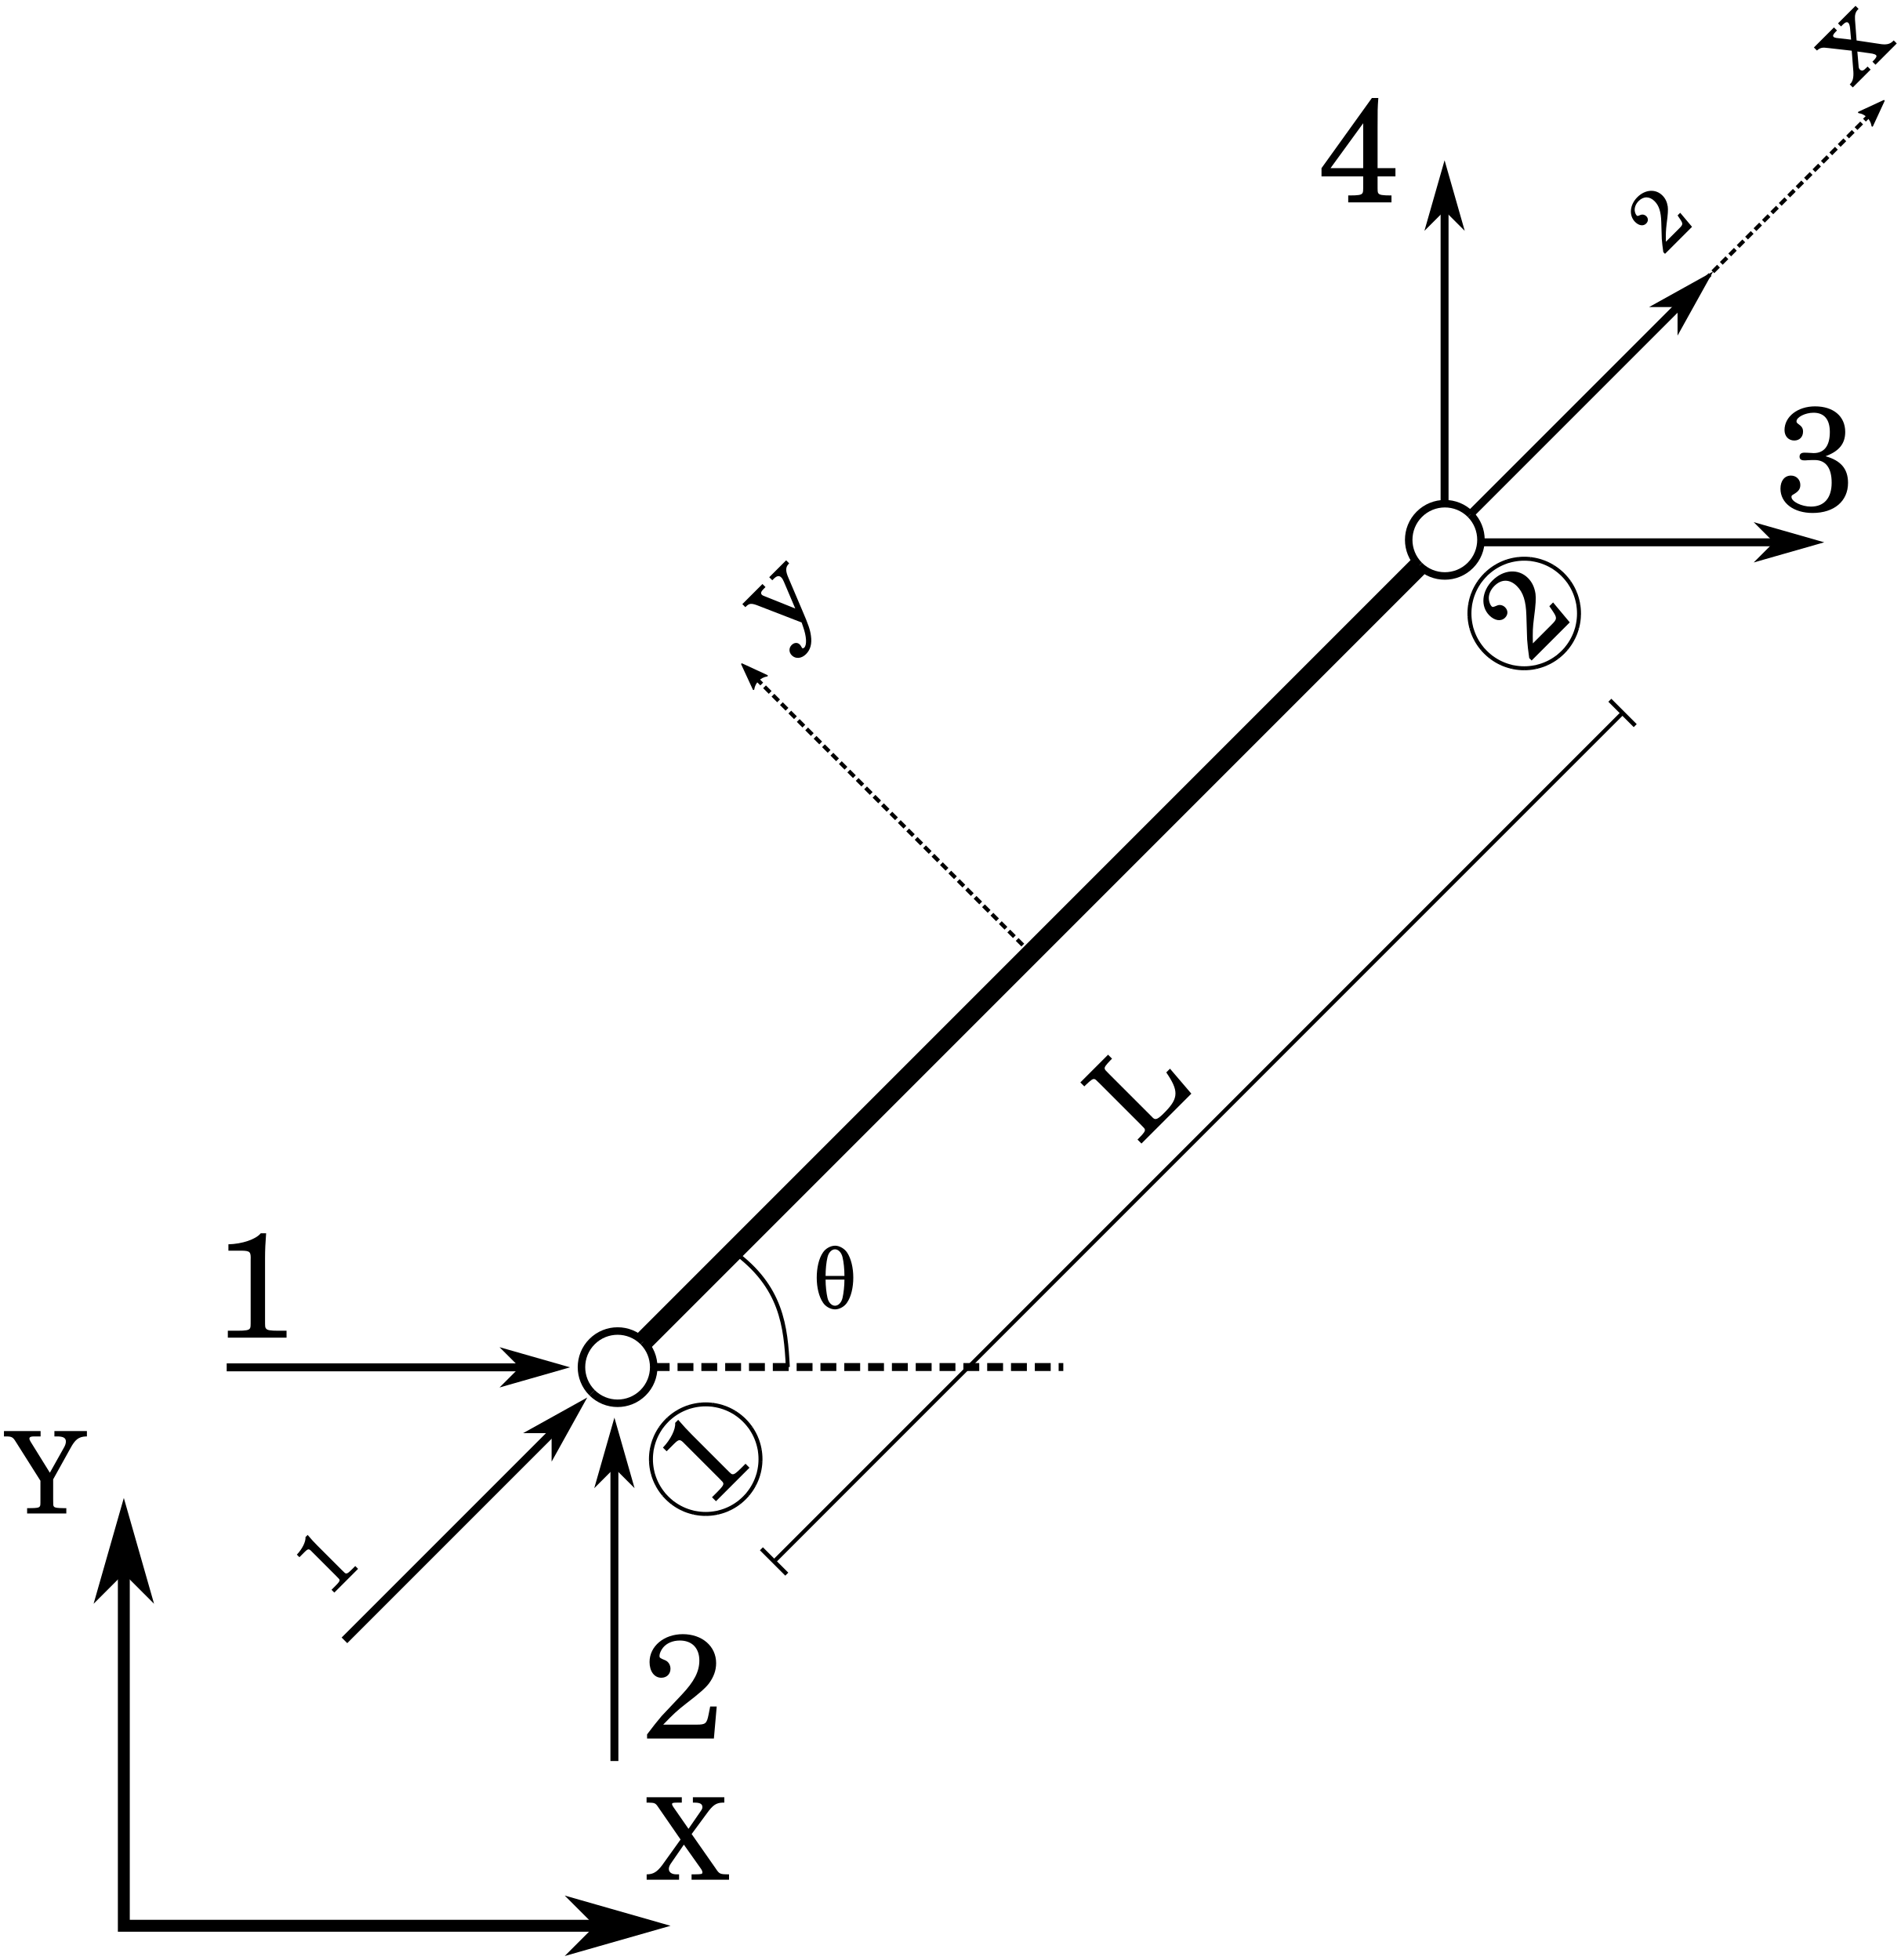
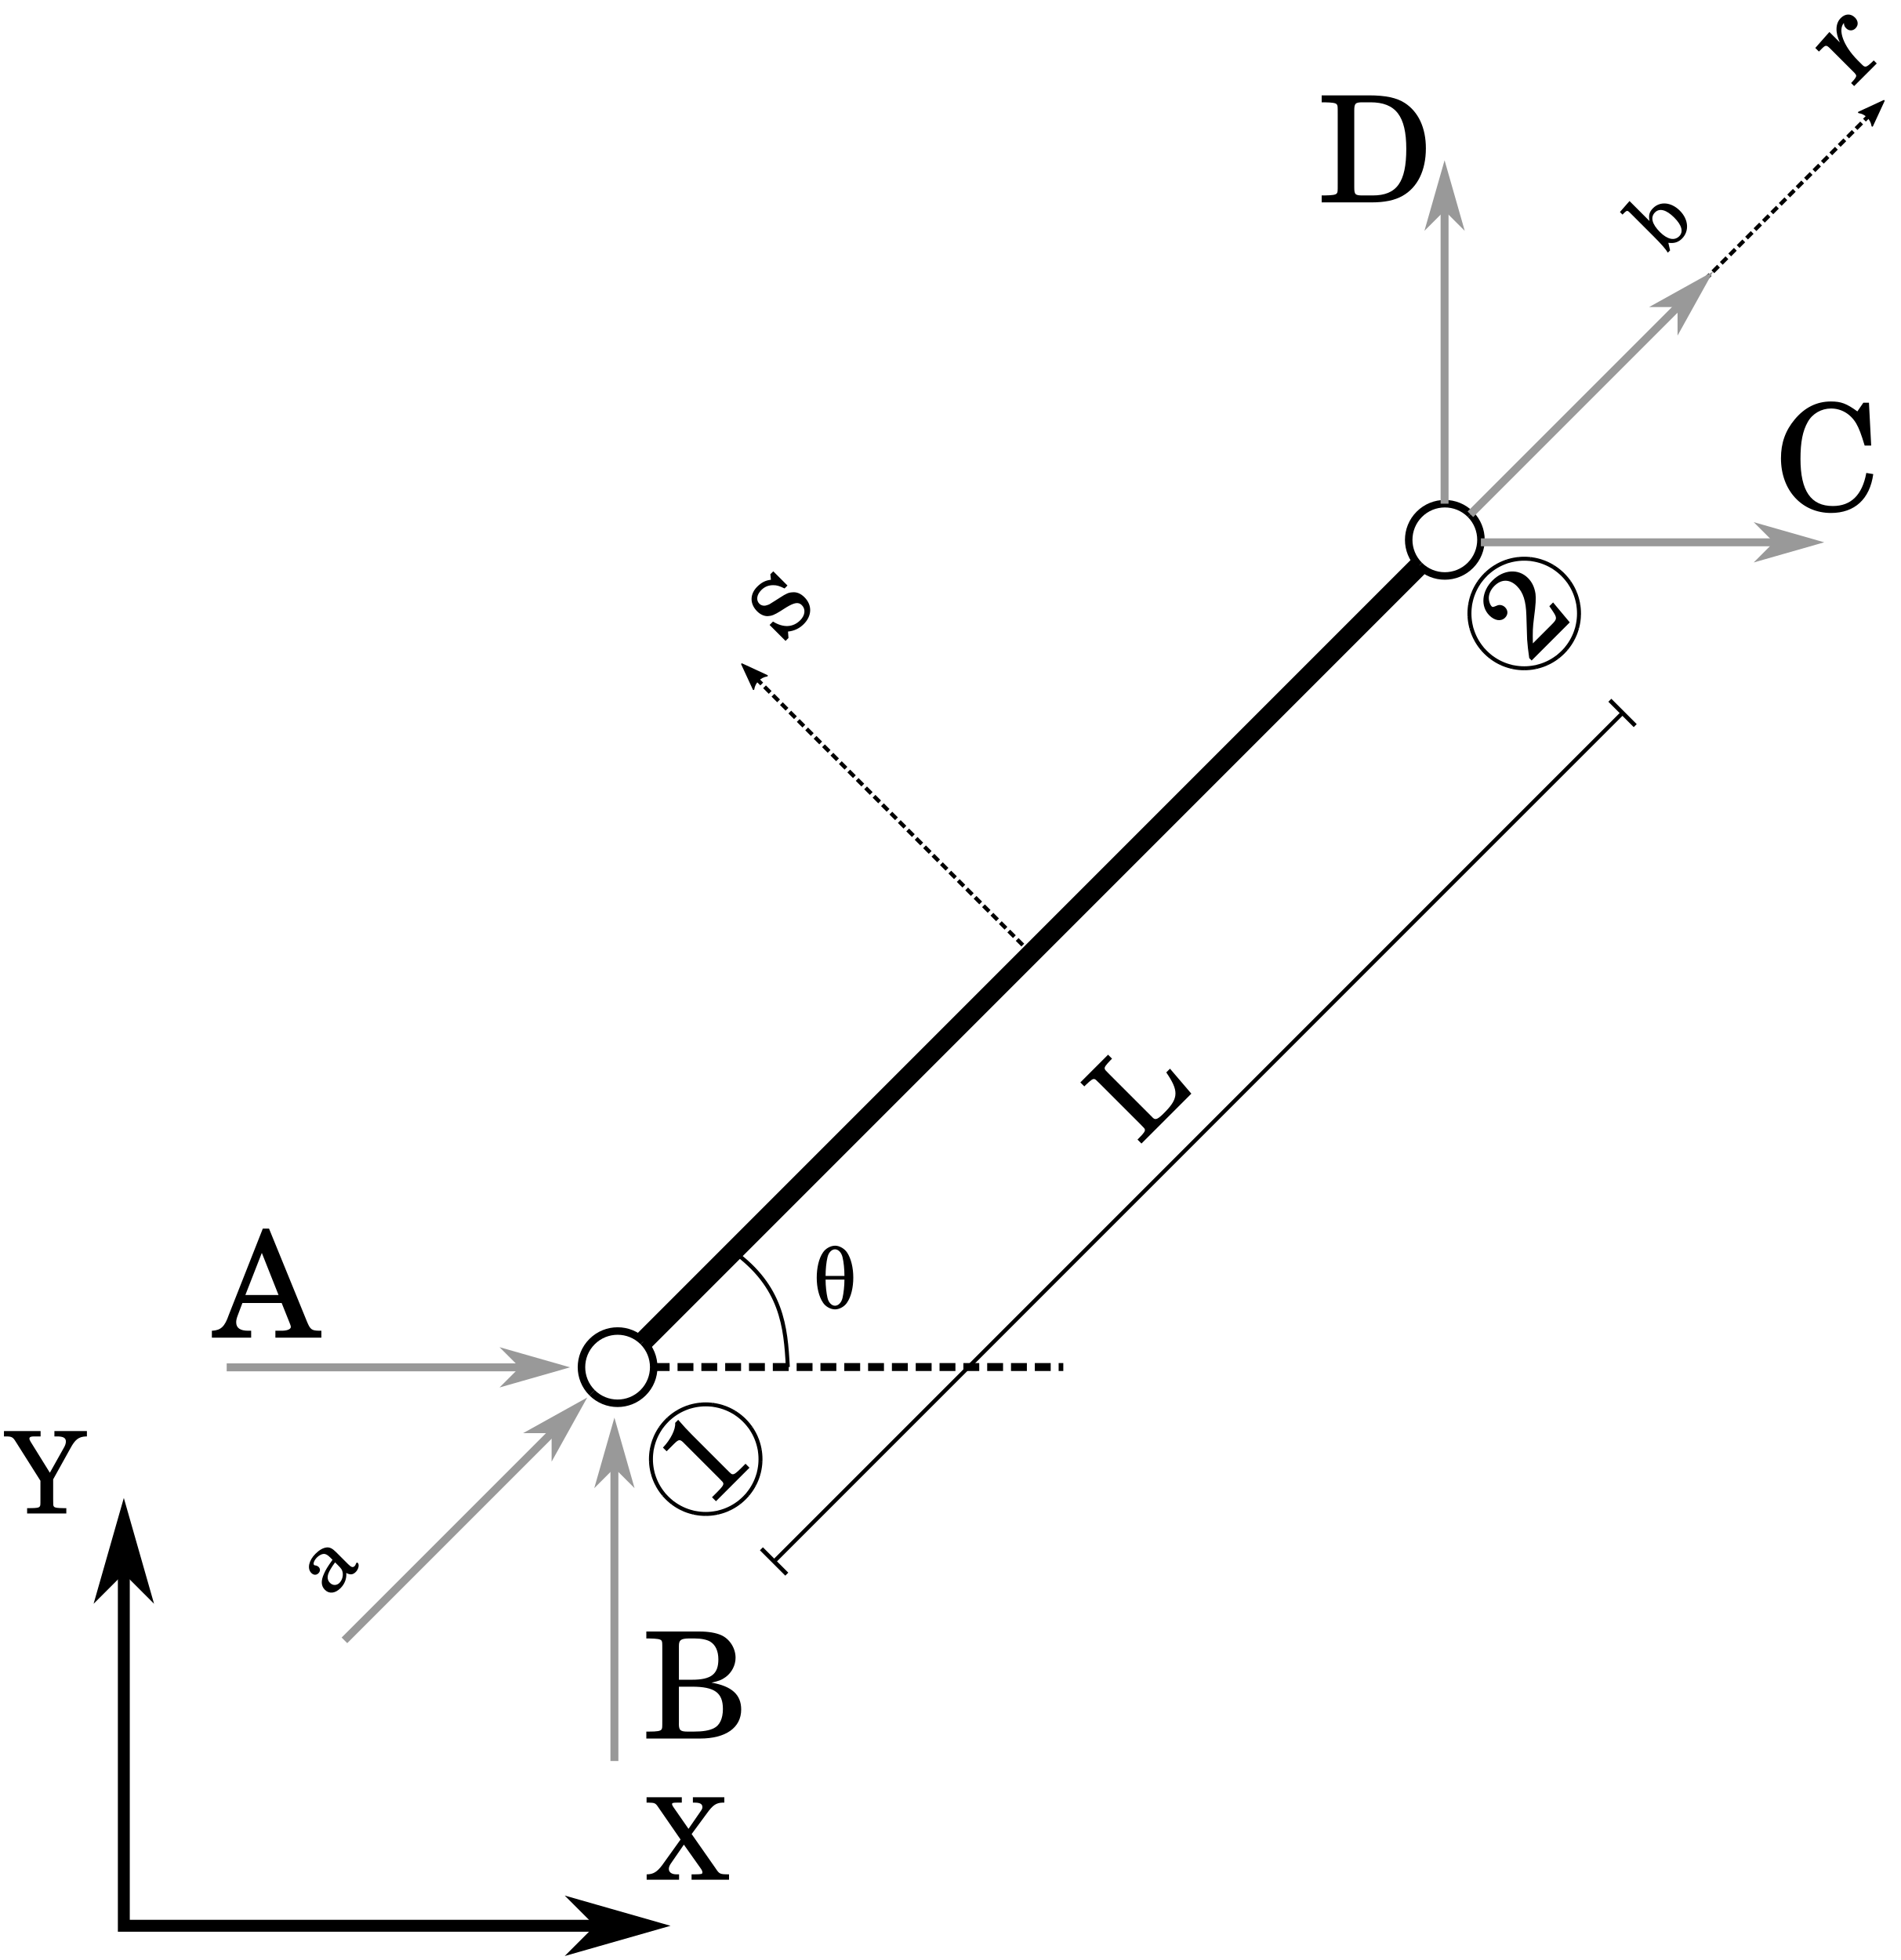
<svg xmlns="http://www.w3.org/2000/svg" version="1.1" id="svg4504" xml:space="preserve" width="478.817" height="493.687" viewBox="0 0 478.817 493.687">
  <defs id="defs4508">
    <marker style="overflow:visible" id="marker7562" refX="0" refY="0" orient="auto">
      <path transform="scale(-0.6)" d="M 8.719,4.034 -2.207,0.016 8.719,-4.002 c -1.745,2.372 -1.735,5.617 -6e-7,8.035 z" style="fill:#000000;fill-opacity:1;fill-rule:evenodd;stroke:#000000;stroke-width:0.625;stroke-linejoin:round;stroke-opacity:1" id="path7560" />
    </marker>
    <marker orient="auto" refY="0" refX="0" id="Arrow1Mstart" style="overflow:visible">
      <path id="path7158" d="M 0,0 5,-5 -12.5,0 5,5 Z" style="fill:#000000;fill-opacity:1;fill-rule:evenodd;stroke:#000000;stroke-width:1pt;stroke-opacity:1" transform="matrix(0.4,0,0,0.4,4,0)" />
    </marker>
    <marker orient="auto" refY="0" refX="0" id="StopL" style="overflow:visible">
      <path id="path4840" d="M 0,5.65 V -5.65" style="fill:none;fill-opacity:0.75;fill-rule:evenodd;stroke:#000000;stroke-width:1pt;stroke-opacity:1" transform="scale(0.8)" />
    </marker>
    <marker style="overflow:visible" id="marker4995" refX="0" refY="0" orient="auto">
      <path transform="matrix(-0.3,0,0,-0.3,0.69,0)" d="M 8.719,4.034 -2.207,0.016 8.719,-4.002 c -1.745,2.372 -1.735,5.617 -6e-7,8.035 z" style="fill:#000000;fill-opacity:1;fill-rule:evenodd;stroke:#000000;stroke-width:0.625;stroke-linejoin:round;stroke-opacity:1" id="path4993" />
    </marker>
    <marker style="overflow:visible" id="marker4835" refX="0" refY="0" orient="auto">
      <path transform="matrix(-0.4,0,0,-0.4,-4,0)" style="fill:#000000;fill-opacity:1;fill-rule:evenodd;stroke:#000000;stroke-width:1pt;stroke-opacity:1" d="M 0,0 5,-5 -12.5,0 5,5 Z" id="path4833" />
    </marker>
    <marker orient="auto" refY="0" refX="0" id="Arrow1Mend" style="overflow:visible">
      <path id="path4661" d="M 0,0 5,-5 -12.5,0 5,5 Z" style="fill:#000000;fill-opacity:1;fill-rule:evenodd;stroke:#000000;stroke-width:1pt;stroke-opacity:1" transform="matrix(-0.4,0,0,-0.4,-4,0)" />
    </marker>
    <clipPath clipPathUnits="userSpaceOnUse" id="clipPath4522">
      <path d="m 720,969.602 h 6980.4 v 4010.4 H 720 Z" id="path4520" />
    </clipPath>
    <marker orient="auto" refY="0" refX="0" id="Arrow1Mend-3" style="overflow:visible">
      <path id="path4661-6" d="M 0,0 5,-5 -12.5,0 5,5 Z" style="fill:#000000;fill-opacity:1;fill-rule:evenodd;stroke:#000000;stroke-width:1pt;stroke-opacity:1" transform="matrix(-0.4,0,0,-0.4,-4,0)" />
    </marker>
    <marker orient="auto" refY="0" refX="0" id="StopL-0" style="overflow:visible">
      <path id="path4840-9" d="M 0,5.65 V -5.65" style="fill:none;fill-opacity:0.75;fill-rule:evenodd;stroke:#000000;stroke-width:1pt;stroke-opacity:1" transform="scale(0.8)" />
    </marker>
    <marker orient="auto" refY="0" refX="0" id="marker5121" style="overflow:visible">
      <path id="path5119" d="M 0,5.65 V -5.65" style="fill:none;fill-opacity:0.75;fill-rule:evenodd;stroke:#000000;stroke-width:1pt;stroke-opacity:1" transform="scale(0.8)" />
    </marker>
    <marker orient="auto" refY="0" refX="0" id="StopL-3" style="overflow:visible">
      <path id="path4840-6" d="M 0,5.65 V -5.65" style="fill:none;fill-opacity:0.75;fill-rule:evenodd;stroke:#000000;stroke-width:1pt;stroke-opacity:1" transform="scale(0.8)" />
    </marker>
    <marker orient="auto" refY="0" refX="0" id="marker4618" style="overflow:visible">
      <path id="path4616" d="M 0,5.65 V -5.65" style="fill:none;fill-opacity:0.75;fill-rule:evenodd;stroke:#000000;stroke-width:1pt;stroke-opacity:1" transform="scale(0.8)" />
    </marker>
    <marker orient="auto" refY="0" refX="0" id="Arrow1Mend-36" style="overflow:visible">
      <path id="path4661-7" d="M 0,0 5,-5 -12.5,0 5,5 Z" style="fill:#000000;fill-opacity:1;fill-rule:evenodd;stroke:#000000;stroke-width:1pt;stroke-opacity:1" transform="matrix(-0.4,0,0,-0.4,-4,0)" />
    </marker>
    <marker orient="auto" refY="0" refX="0" id="Arrow1Mend-36-5" style="overflow:visible">
      <path id="path4661-7-3" d="M 0,0 5,-5 -12.5,0 5,5 Z" style="fill:#000000;fill-opacity:1;fill-rule:evenodd;stroke:#000000;stroke-width:1pt;stroke-opacity:1" transform="matrix(-0.4,0,0,-0.4,-4,0)" />
    </marker>
    <marker orient="auto" refY="0" refX="0" id="Arrow1Mend-36-5-2" style="overflow:visible">
-       <path id="path4661-7-3-7" d="M 0,0 5,-5 -12.5,0 5,5 Z" style="fill:#000000;fill-opacity:1;fill-rule:evenodd;stroke:#000000;stroke-width:1pt;stroke-opacity:1" transform="matrix(-0.4,0,0,-0.4,-4,0)" />
+       <path id="path4661-7-3-7" d="M 0,0 5,-5 -12.5,0 5,5 Z" style="fill:#999999;fill-opacity:1;fill-rule:evenodd;stroke:#999999;stroke-width:1pt;stroke-opacity:1" transform="matrix(-0.4,0,0,-0.4,-4,0)" />
    </marker>
    <marker orient="auto" refY="0" refX="0" id="Arrow1Mend-36-0" style="overflow:visible">
-       <path id="path4661-7-9" d="M 0,0 5,-5 -12.5,0 5,5 Z" style="fill:#000000;fill-opacity:1;fill-rule:evenodd;stroke:#000000;stroke-width:1pt;stroke-opacity:1" transform="matrix(-0.4,0,0,-0.4,-4,0)" />
+       <path id="path4661-7-9" d="M 0,0 5,-5 -12.5,0 5,5 Z" style="fill:#999999;fill-opacity:1;fill-rule:evenodd;stroke:#999999;stroke-width:1pt;stroke-opacity:1" transform="matrix(-0.4,0,0,-0.4,-4,0)" />
    </marker>
    <marker orient="auto" refY="0" refX="0" id="StopL-3-3" style="overflow:visible">
      <path id="path4840-6-6" d="M 0,5.65 V -5.65" style="fill:none;fill-opacity:0.75;fill-rule:evenodd;stroke:#000000;stroke-width:1pt;stroke-opacity:1" transform="scale(0.8)" />
    </marker>
    <marker orient="auto" refY="0" refX="0" id="marker6906" style="overflow:visible">
      <path id="path6904" d="M 0,5.65 V -5.65" style="fill:none;fill-opacity:0.75;fill-rule:evenodd;stroke:#000000;stroke-width:1pt;stroke-opacity:1" transform="scale(0.8)" />
    </marker>
    <marker style="overflow:visible" id="marker4919-0" refX="0" refY="0" orient="auto">
      <path transform="scale(-0.6)" d="M 8.719,4.034 -2.207,0.016 8.719,-4.002 c -1.745,2.372 -1.735,5.617 -6e-7,8.035 z" style="fill:#000000;fill-opacity:1;fill-rule:evenodd;stroke:#000000;stroke-width:0.625;stroke-linejoin:round;stroke-opacity:1" id="path4917-6" />
    </marker>
    <marker orient="auto" refY="0" refX="0" id="marker5035-2" style="overflow:visible">
      <path id="path5033-6" style="fill:#000000;fill-opacity:1;fill-rule:evenodd;stroke:#000000;stroke-width:0.625;stroke-linejoin:round;stroke-opacity:1" d="M 8.719,4.034 -2.207,0.016 8.719,-4.002 c -1.745,2.372 -1.735,5.617 -6e-7,8.035 z" transform="scale(-0.6)" />
    </marker>
    <marker orient="auto" refY="0" refX="0" id="Arrow1Mend-36-0-1" style="overflow:visible">
-       <path id="path4661-7-9-0" d="M 0,0 5,-5 -12.5,0 5,5 Z" style="fill:#000000;fill-opacity:1;fill-rule:evenodd;stroke:#000000;stroke-width:1pt;stroke-opacity:1" transform="matrix(-0.4,0,0,-0.4,-4,0)" />
+       <path id="path4661-7-9-0" d="M 0,0 5,-5 -12.5,0 5,5 Z" style="fill:#999999;fill-opacity:1;fill-rule:evenodd;stroke:#999999;stroke-width:1pt;stroke-opacity:1" transform="matrix(-0.4,0,0,-0.4,-4,0)" />
    </marker>
    <marker orient="auto" refY="0" refX="0" id="Arrow1Mend-36-0-1-3" style="overflow:visible">
-       <path id="path4661-7-9-0-2" d="M 0,0 5,-5 -12.5,0 5,5 Z" style="fill:#000000;fill-opacity:1;fill-rule:evenodd;stroke:#000000;stroke-width:1pt;stroke-opacity:1" transform="matrix(-0.4,0,0,-0.4,-4,0)" />
+       <path id="path4661-7-9-0-2" d="M 0,0 5,-5 -12.5,0 5,5 Z" style="fill:#999999;fill-opacity:1;fill-rule:evenodd;stroke:#999999;stroke-width:1pt;stroke-opacity:1" transform="matrix(-0.4,0,0,-0.4,-4,0)" />
    </marker>
    <marker orient="auto" refY="0" refX="0" id="Arrow1Mend-36-0-1-3-6" style="overflow:visible">
-       <path id="path4661-7-9-0-2-1" d="M 0,0 5,-5 -12.5,0 5,5 Z" style="fill:#000000;fill-opacity:1;fill-rule:evenodd;stroke:#000000;stroke-width:1pt;stroke-opacity:1" transform="matrix(-0.4,0,0,-0.4,-4,0)" />
+       <path id="path4661-7-9-0-2-1" d="M 0,0 5,-5 -12.5,0 5,5 Z" style="fill:#999999;fill-opacity:1;fill-rule:evenodd;stroke:#999999;stroke-width:1pt;stroke-opacity:1" transform="matrix(-0.4,0,0,-0.4,-4,0)" />
    </marker>
    <marker orient="auto" refY="0" refX="0" id="Arrow1Mend-36-0-1-5" style="overflow:visible">
-       <path id="path4661-7-9-0-4" d="M 0,0 5,-5 -12.5,0 5,5 Z" style="fill:#000000;fill-opacity:1;fill-rule:evenodd;stroke:#000000;stroke-width:1pt;stroke-opacity:1" transform="matrix(-0.4,0,0,-0.4,-4,0)" />
+       <path id="path4661-7-9-0-4" d="M 0,0 5,-5 -12.5,0 5,5 Z" style="fill:#999999;fill-opacity:1;fill-rule:evenodd;stroke:#999999;stroke-width:1pt;stroke-opacity:1" transform="matrix(-0.4,0,0,-0.4,-4,0)" />
    </marker>
  </defs>
  <g id="g4512" transform="matrix(0,1.333333,1.333333,0,-302.1848,-141.2507)">
    <path id="path4550-1" style="fill:none;stroke:#000000;stroke-width:3.75;stroke-linecap:butt;stroke-linejoin:miter;stroke-miterlimit:10;stroke-dasharray:none;stroke-opacity:1" d="M 359.383,348.149 212.747,494.784" />
    <g transform="matrix(-0.09996371,0.09996371,-0.09990585,-0.09990585,1028.498,567.3448)" id="g4590-8" style="stroke:#000000;stroke-width:10.029;stroke-miterlimit:10;stroke-dasharray:none">
      <path id="path4592-7" style="fill:none;stroke:#000000;stroke-width:10.029;stroke-linecap:butt;stroke-linejoin:miter;stroke-miterlimit:10;stroke-dasharray:none;stroke-opacity:1" d="m 3813.9,4445.75 c 0,26.67 -21.62,48.29 -48.3,48.29 -26.67,0 -48.29,-21.62 -48.29,-48.29" />
    </g>
    <g transform="matrix(-0.09996371,0.09996371,-0.09990585,-0.09990585,1028.498,567.3448)" id="g4594-9" style="stroke:#000000;stroke-width:10.029;stroke-miterlimit:10;stroke-dasharray:none">
      <path id="path4596-2" style="fill:none;stroke:#000000;stroke-width:10.029;stroke-linecap:butt;stroke-linejoin:miter;stroke-miterlimit:10;stroke-dasharray:none;stroke-opacity:1" d="m 3717.31,4445.75 c 0,-26.67 21.62,-48.3 48.29,-48.3 26.68,0 48.3,21.63 48.3,48.3" />
    </g>
    <g transform="matrix(-0.09996371,0.09996371,-0.09990585,-0.09990585,1028.498,567.3448)" id="g4598-0" style="stroke:#000000;stroke-width:10.029;stroke-miterlimit:10;stroke-dasharray:none">
      <path id="path4600-2" style="fill:none;stroke:#000000;stroke-width:10.029;stroke-linecap:butt;stroke-linejoin:miter;stroke-miterlimit:10;stroke-dasharray:none;stroke-opacity:1" d="m 2250.43,4445.75 c 0,26.67 -21.62,48.29 -48.3,48.29 -26.67,0 -48.29,-21.62 -48.29,-48.29" />
    </g>
    <g transform="matrix(-0.09996371,0.09996371,-0.09990585,-0.09990585,1028.498,567.3448)" id="g4602-3" style="stroke:#000000;stroke-width:10.029;stroke-miterlimit:10;stroke-dasharray:none">
      <path id="path4604-7" style="fill:none;stroke:#000000;stroke-width:10.029;stroke-linecap:butt;stroke-linejoin:miter;stroke-miterlimit:10;stroke-dasharray:none;stroke-opacity:1" d="m 2153.84,4445.75 c 0,-26.67 21.62,-48.3 48.29,-48.3 26.68,0 48.3,21.63 48.3,48.3" />
    </g>
    <path style="fill:none;fill-rule:evenodd;stroke:#000000;stroke-width:0.75;stroke-linecap:butt;stroke-linejoin:miter;stroke-miterlimit:4;stroke-dasharray:1.5, 0.75;stroke-dashoffset:0;stroke-opacity:1;marker-end:url(#marker5035-2)" d="M 286.065,421.467 232.099,367.501" id="path4534-5" />
    <path style="fill:none;fill-rule:evenodd;stroke:#000000;stroke-width:0.75;stroke-linecap:butt;stroke-linejoin:miter;stroke-miterlimit:4;stroke-dasharray:1.5, 0.75;stroke-dashoffset:0;stroke-opacity:1;marker-end:url(#marker4919-0)" d="m 166.823,540.707 -41.153,41.153" id="path4536-9" />
    <text xml:space="preserve" style="font-style:normal;font-variant:normal;font-weight:normal;font-stretch:normal;font-size:16.959px;line-height:0%;font-family:'Century Schoolbook L';-inkscape-font-specification:'Century Schoolbook L';letter-spacing:0px;word-spacing:0px;fill:#000000;fill-opacity:1;stroke:none;stroke-width:0.75px;stroke-linecap:butt;stroke-linejoin:miter;stroke-opacity:1" x="103.525" y="425.569" id="text5075-2" transform="matrix(-0.7071068,0.7071068,0.7071068,0.7071068,0,0)">
-       <tspan id="tspan5073-2" x="103.525" y="425.569" style="font-size:22.613px;line-height:1.25;stroke-width:0.75px">y</tspan>
+       <tspan id="tspan5073-2" x="103.525" y="425.569" style="font-size:22.613px;line-height:1.25;stroke-width:0.75px">s</tspan>
    </text>
    <text xml:space="preserve" style="font-style:normal;font-variant:normal;font-weight:normal;font-stretch:normal;font-size:16.959px;line-height:0%;font-family:'Century Schoolbook L';-inkscape-font-specification:'Century Schoolbook L';letter-spacing:0px;word-spacing:0px;fill:#000000;fill-opacity:1;stroke:none;stroke-width:0.75px;stroke-linecap:butt;stroke-linejoin:miter;stroke-opacity:1" x="320.988" y="494.367" id="text5079-8" transform="matrix(-0.7071068,0.7071068,0.7071068,0.7071068,0,0)">
-       <tspan id="tspan5077-9" x="320.988" y="494.367" style="font-size:22.613px;line-height:1.25;stroke-width:0.75px">x</tspan>
+       <tspan id="tspan5077-9" x="320.988" y="494.367" style="font-size:22.613px;line-height:1.25;stroke-width:0.75px">r</tspan>
    </text>
    <text xml:space="preserve" style="font-style:normal;font-variant:normal;font-weight:normal;font-stretch:normal;font-size:16.959px;line-height:0%;font-family:'Century Schoolbook L';-inkscape-font-specification:'Century Schoolbook L';letter-spacing:0px;word-spacing:0px;fill:#000000;fill-opacity:1;stroke:none;stroke-width:0.75px;stroke-linecap:butt;stroke-linejoin:miter;stroke-opacity:1" x="-21.799" y="531.355" id="text5453-9-7" transform="matrix(-0.7071068,0.7071068,0.7071068,0.7071068,0,0)">
      <tspan id="tspan5451-1-3" x="-21.799" y="531.355" style="font-size:22.613px;line-height:1.25;stroke-width:0.75px">1</tspan>
    </text>
    <text xml:space="preserve" style="font-style:normal;font-variant:normal;font-weight:normal;font-stretch:normal;font-size:16.959px;line-height:0%;font-family:'Century Schoolbook L';-inkscape-font-specification:'Century Schoolbook L';letter-spacing:0px;word-spacing:0px;fill:#000000;fill-opacity:1;stroke:none;stroke-width:0.75px;stroke-linecap:butt;stroke-linejoin:miter;stroke-opacity:1" x="200.936" y="528.019" id="text5453-5-2-6" transform="matrix(-0.7071068,0.7071068,0.7071068,0.7071068,0,0)">
      <tspan id="tspan5451-3-7-1" x="200.936" y="528.019" style="font-size:22.613px;line-height:1.25;stroke-width:0.75px">2</tspan>
    </text>
    <text xml:space="preserve" style="font-style:normal;font-variant:normal;font-weight:normal;font-stretch:normal;font-size:16.959px;line-height:0%;font-family:'Century Schoolbook L';-inkscape-font-specification:'Century Schoolbook L';letter-spacing:0px;word-spacing:0px;fill:#000000;fill-opacity:1;stroke:none;stroke-width:0.75px;stroke-linecap:butt;stroke-linejoin:miter;stroke-opacity:1" x="-84.32" y="492.57" id="text6096-2" transform="matrix(-0.7071068,0.7071068,0.7071068,0.7071068,0,0)">
-       <tspan id="tspan6094-9" x="-84.32" y="492.57" style="font-size:16px;line-height:1.25;stroke-width:0.75px">1</tspan>
+       <tspan id="tspan6094-9" x="-84.32" y="492.57" style="font-size:16px;line-height:1.25;stroke-width:0.75px">a</tspan>
    </text>
    <text xml:space="preserve" style="font-style:normal;font-variant:normal;font-weight:normal;font-stretch:normal;font-size:16.959px;line-height:0%;font-family:'Century Schoolbook L';-inkscape-font-specification:'Century Schoolbook L';letter-spacing:0px;word-spacing:0px;fill:#000000;fill-opacity:1;stroke:none;stroke-width:0.75px;stroke-linecap:butt;stroke-linejoin:miter;stroke-opacity:1" x="273.311" y="491.512" id="text6102-1" transform="matrix(-0.7071068,0.7071068,0.7071068,0.7071068,0,0)">
-       <tspan id="tspan6100-9" x="273.311" y="491.512" style="font-size:16px;line-height:1.25;stroke-width:0.75px">2</tspan>
+       <tspan id="tspan6100-9" x="273.311" y="491.512" style="font-size:16px;line-height:1.25;stroke-width:0.75px">b</tspan>
    </text>
    <circle style="color:#000000;display:inline;overflow:visible;visibility:visible;opacity:1;fill:none;fill-opacity:1;fill-rule:nonzero;stroke:#000000;stroke-width:0.75;stroke-linecap:square;stroke-linejoin:round;stroke-miterlimit:4;stroke-dasharray:1.5, 0.75;stroke-dashoffset:0;stroke-opacity:1;marker:none;enable-background:accumulate" id="path4593-7" cx="-15.286" cy="524.362" r="10.349" transform="matrix(-0.7071068,0.7071068,0.7071068,0.7071068,0,0)" />
    <circle style="color:#000000;display:inline;overflow:visible;visibility:visible;opacity:1;fill:none;fill-opacity:1;fill-rule:nonzero;stroke:#000000;stroke-width:0.75;stroke-linecap:square;stroke-linejoin:round;stroke-miterlimit:4;stroke-dasharray:1.5, 0.75;stroke-dashoffset:0;stroke-opacity:1;marker:none;enable-background:accumulate" id="path4593-3-8" cx="207.026" cy="520.745" r="10.349" transform="matrix(-0.7071068,0.7071068,0.7071068,0.7071068,0,0)" />
    <path style="fill:none;fill-rule:evenodd;stroke:#000000;stroke-width:0.75px;stroke-linecap:butt;stroke-linejoin:miter;stroke-opacity:1;marker-start:url(#StopL-3-3);marker-end:url(#StopL-3-3)" d="M 400.916,372.891 240.621,533.187" id="path4669-7-4" />
    <text xml:space="preserve" style="font-style:normal;font-variant:normal;font-weight:normal;font-stretch:normal;font-size:16.959px;line-height:0%;font-family:'Century Schoolbook L';-inkscape-font-specification:'Century Schoolbook L';letter-spacing:0px;word-spacing:0px;fill:#000000;fill-opacity:1;stroke:none;stroke-width:0.75px;stroke-linecap:butt;stroke-linejoin:miter;stroke-opacity:1" x="84.29" y="540.417" id="text6381-5" transform="matrix(-0.7071068,0.7071068,0.7071068,0.7071068,0,0)">
      <tspan id="tspan6379-0" x="84.29" y="540.417" style="font-size:22.613px;line-height:1.25;stroke-width:0.75px">L</tspan>
    </text>
-     <path style="fill:none;fill-rule:evenodd;stroke:#000000;stroke-width:1.5;stroke-linecap:butt;stroke-linejoin:miter;stroke-miterlimit:4;stroke-dasharray:none;stroke-opacity:1;marker-end:url(#Arrow1Mend-36-0)" d="m 415.817,291.713 -43.783,43.783" id="path4650-3" />
-     <path style="fill:none;fill-rule:evenodd;stroke:#000000;stroke-width:1.5;stroke-linecap:butt;stroke-linejoin:miter;stroke-miterlimit:4;stroke-dasharray:none;stroke-opacity:1;marker-end:url(#Arrow1Mend-36-5-2)" d="m 203.09,504.44 -43.783,43.783" id="path4650-5-6" />
+     <path style="fill:none;fill-rule:evenodd;stroke:#999999;stroke-width:1.5;stroke-linecap:butt;stroke-linejoin:miter;stroke-miterlimit:4;stroke-dasharray:none;stroke-opacity:1;marker-end:url(#Arrow1Mend-36-0)" d="m 415.817,291.713 -43.783,43.783" id="path4650-3" />
+     <path style="fill:none;fill-rule:evenodd;stroke:#999999;stroke-width:1.5;stroke-linecap:butt;stroke-linejoin:miter;stroke-miterlimit:4;stroke-dasharray:none;stroke-opacity:1;marker-end:url(#Arrow1Mend-36-5-2)" d="m 203.09,504.44 -43.783,43.783" id="path4650-5-6" />
    <g id="g5105" transform="translate(29.20752,137.0506)">
      <path id="path7150" d="m 440.533,211.839 v -98.856 h -76.389" style="fill:none;fill-rule:evenodd;stroke:#000000;stroke-width:2.25;stroke-linecap:butt;stroke-linejoin:miter;stroke-miterlimit:4;stroke-dasharray:none;stroke-opacity:1;marker-start:url(#Arrow1Mstart);marker-end:url(#marker4835)" />
      <text transform="matrix(0,1,1,0,0,0)" id="text7728" y="431.83" x="211.873" style="font-style:normal;font-variant:normal;font-weight:normal;font-stretch:normal;font-size:21.58px;line-height:125%;font-family:'Century Schoolbook L';-inkscape-font-specification:'Century Schoolbook L';letter-spacing:0px;word-spacing:0px;fill:#000000;fill-opacity:1;stroke:none;stroke-width:0.75px;stroke-linecap:butt;stroke-linejoin:miter;stroke-opacity:1" xml:space="preserve">
        <tspan style="stroke-width:0.75px" y="431.83" x="211.873" id="tspan7726">X</tspan>
      </text>
      <text transform="matrix(0,1,1,0,0,0)" id="text7732" y="362.646" x="90.618" style="font-style:normal;font-variant:normal;font-weight:normal;font-stretch:normal;font-size:21.58px;line-height:125%;font-family:'Century Schoolbook L';-inkscape-font-specification:'Century Schoolbook L';letter-spacing:0px;word-spacing:0px;fill:#000000;fill-opacity:1;stroke:none;stroke-width:0.75px;stroke-linecap:butt;stroke-linejoin:miter;stroke-opacity:1" xml:space="preserve">
        <tspan style="stroke-width:0.75px" y="362.646" x="90.618" id="tspan7730">Y</tspan>
      </text>
    </g>
-     <path style="fill:none;fill-rule:evenodd;stroke:#000000;stroke-width:1.5;stroke-linecap:butt;stroke-linejoin:miter;stroke-miterlimit:4;stroke-dasharray:none;stroke-opacity:1;marker-end:url(#Arrow1Mend-36-0-1)" d="m 364.241,269.468 1e-5,61.918" id="path4650-3-6" />
-     <path style="fill:none;fill-rule:evenodd;stroke:#000000;stroke-width:1.5;stroke-linecap:butt;stroke-linejoin:miter;stroke-miterlimit:4;stroke-dasharray:none;stroke-opacity:1;marker-end:url(#Arrow1Mend-36-0-1-3)" d="m 438.617,342.72 -61.918,10e-6" id="path4650-3-6-0" />
-     <path style="fill:none;fill-rule:evenodd;stroke:#000000;stroke-width:1.5;stroke-linecap:butt;stroke-linejoin:miter;stroke-miterlimit:4;stroke-dasharray:none;stroke-opacity:1;marker-end:url(#Arrow1Mend-36-0-1-3-6)" d="m 201.093,499.564 -61.918,10e-6" id="path4650-3-6-0-5" />
-     <path style="fill:none;fill-rule:evenodd;stroke:#000000;stroke-width:1.5;stroke-linecap:butt;stroke-linejoin:miter;stroke-miterlimit:4;stroke-dasharray:none;stroke-opacity:1;marker-end:url(#Arrow1Mend-36-0-1-5)" d="m 208.386,506.422 1e-5,61.918" id="path4650-3-6-7" />
+     <path style="fill:none;fill-rule:evenodd;stroke:#999999;stroke-width:1.5;stroke-linecap:butt;stroke-linejoin:miter;stroke-miterlimit:4;stroke-dasharray:none;stroke-opacity:1;marker-end:url(#Arrow1Mend-36-0-1)" d="m 364.241,269.468 1e-5,61.918" id="path4650-3-6" />
+     <path style="fill:none;fill-rule:evenodd;stroke:#999999;stroke-width:1.5;stroke-linecap:butt;stroke-linejoin:miter;stroke-miterlimit:4;stroke-dasharray:none;stroke-opacity:1;marker-end:url(#Arrow1Mend-36-0-1-3)" d="m 438.617,342.72 -61.918,10e-6" id="path4650-3-6-0" />
+     <path style="fill:none;fill-rule:evenodd;stroke:#999999;stroke-width:1.5;stroke-linecap:butt;stroke-linejoin:miter;stroke-miterlimit:4;stroke-dasharray:none;stroke-opacity:1;marker-end:url(#Arrow1Mend-36-0-1-3-6)" d="m 201.093,499.564 -61.918,10e-6" id="path4650-3-6-0-5" />
+     <path style="fill:none;fill-rule:evenodd;stroke:#999999;stroke-width:1.5;stroke-linecap:butt;stroke-linejoin:miter;stroke-miterlimit:4;stroke-dasharray:none;stroke-opacity:1;marker-end:url(#Arrow1Mend-36-0-1-5)" d="m 208.386,506.422 1e-5,61.918" id="path4650-3-6-7" />
    <path style="fill:none;fill-rule:evenodd;stroke:#000000;stroke-width:1.5;stroke-linecap:butt;stroke-linejoin:miter;stroke-miterlimit:4;stroke-dasharray:3, 1.5;stroke-dashoffset:0;stroke-opacity:1" d="m 364.183,350.148 v 77.381" id="path10583" />
    <path style="fill:none;fill-rule:evenodd;stroke:#000000;stroke-width:0.75px;stroke-linecap:butt;stroke-linejoin:miter;stroke-opacity:1" d="m 342.34,365.192 c 6.64,9.203 14.226,9.888 21.843,10.293" id="path10585" />
    <text xml:space="preserve" style="font-style:normal;font-variant:normal;font-weight:normal;font-stretch:normal;font-size:16px;line-height:125%;font-family:'Century Schoolbook L';-inkscape-font-specification:'Century Schoolbook L';letter-spacing:0px;word-spacing:0px;fill:#000000;fill-opacity:1;stroke:none;stroke-width:0.75px;stroke-linecap:butt;stroke-linejoin:miter;stroke-opacity:1" x="380.398" y="353.057" id="text10593" transform="matrix(0,1,1,0,0,0)">
      <tspan id="tspan10591" x="380.398" y="353.057" style="stroke-width:0.75px">θ</tspan>
    </text>
    <text xml:space="preserve" style="font-style:normal;font-variant:normal;font-weight:normal;font-stretch:normal;font-size:28px;line-height:125%;font-family:'Century Schoolbook L';-inkscape-font-specification:'Century Schoolbook L';letter-spacing:0px;word-spacing:0px;fill:#000000;fill-opacity:1;stroke:none;stroke-width:0.75px;stroke-linecap:butt;stroke-linejoin:miter;stroke-opacity:1" x="266.885" y="358.641" id="text5113" transform="matrix(0,1,1,0,0,0)">
-       <tspan id="tspan5111" x="266.885" y="358.641" style="stroke-width:0.75px">1</tspan>
+       <tspan id="tspan5111" x="266.885" y="358.641" style="stroke-width:0.75px">A</tspan>
    </text>
    <text xml:space="preserve" style="font-style:normal;font-variant:normal;font-weight:normal;font-stretch:normal;font-size:28px;line-height:125%;font-family:'Century Schoolbook L';-inkscape-font-specification:'Century Schoolbook L';letter-spacing:0px;word-spacing:0px;fill:#000000;fill-opacity:1;stroke:none;stroke-width:0.75px;stroke-linecap:butt;stroke-linejoin:miter;stroke-opacity:1" x="347.908" y="434.368" id="text5117" transform="matrix(0,1,1,0,0,0)">
-       <tspan id="tspan5115" x="347.908" y="434.368" style="stroke-width:0.75px">2</tspan>
+       <tspan id="tspan5115" x="347.908" y="434.368" style="stroke-width:0.75px">B</tspan>
    </text>
    <text xml:space="preserve" style="font-style:normal;font-variant:normal;font-weight:normal;font-stretch:normal;font-size:28px;line-height:125%;font-family:'Century Schoolbook L';-inkscape-font-specification:'Century Schoolbook L';letter-spacing:0px;word-spacing:0px;fill:#000000;fill-opacity:1;stroke:none;stroke-width:0.75px;stroke-linecap:butt;stroke-linejoin:miter;stroke-opacity:1" x="561.85" y="202.421" id="text5121" transform="matrix(0,1,1,0,0,0)">
-       <tspan id="tspan5119" x="561.85" y="202.421" style="stroke-width:0.75px">3</tspan>
+       <tspan id="tspan5119" x="561.85" y="202.421" style="stroke-width:0.75px">C</tspan>
    </text>
    <text xml:space="preserve" style="font-style:normal;font-variant:normal;font-weight:normal;font-stretch:normal;font-size:28px;line-height:125%;font-family:'Century Schoolbook L';-inkscape-font-specification:'Century Schoolbook L';letter-spacing:0px;word-spacing:0px;fill:#000000;fill-opacity:1;stroke:none;stroke-width:0.75px;stroke-linecap:butt;stroke-linejoin:miter;stroke-opacity:1" x="475.532" y="144.169" id="text5125" transform="matrix(0,1,1,0,0,0)">
-       <tspan id="tspan5123" x="475.532" y="144.169" style="stroke-width:0.75px">4</tspan>
+       <tspan id="tspan5123" x="475.532" y="144.169" style="stroke-width:0.75px">D</tspan>
    </text>
  </g>
</svg>
